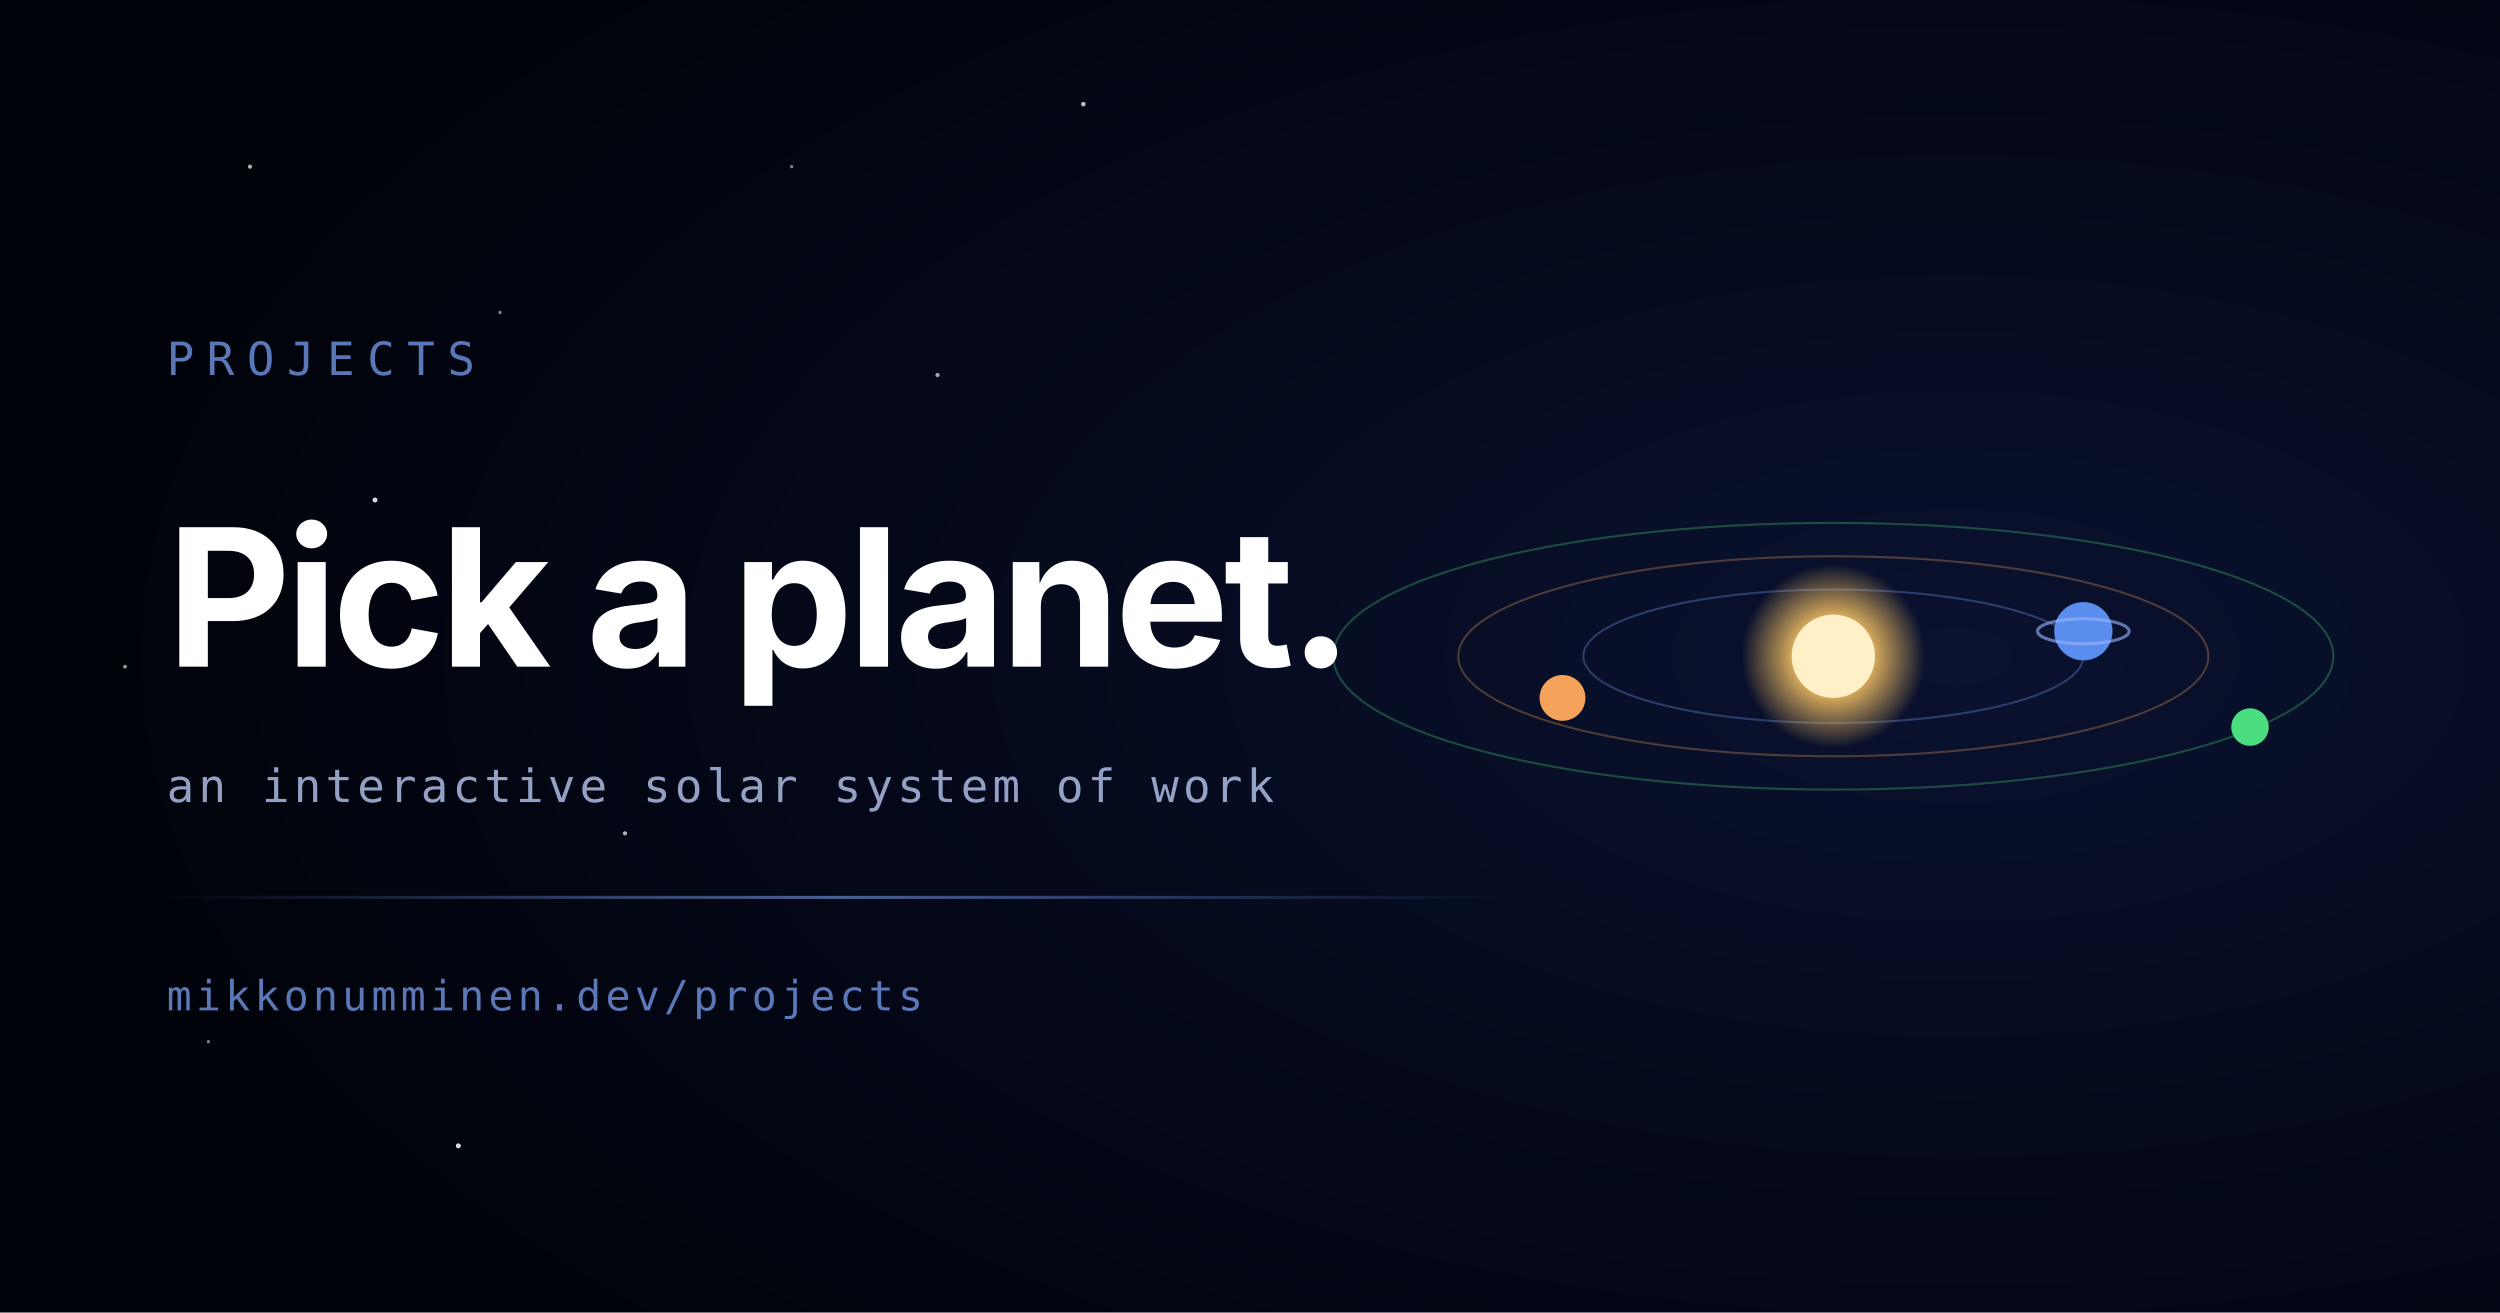
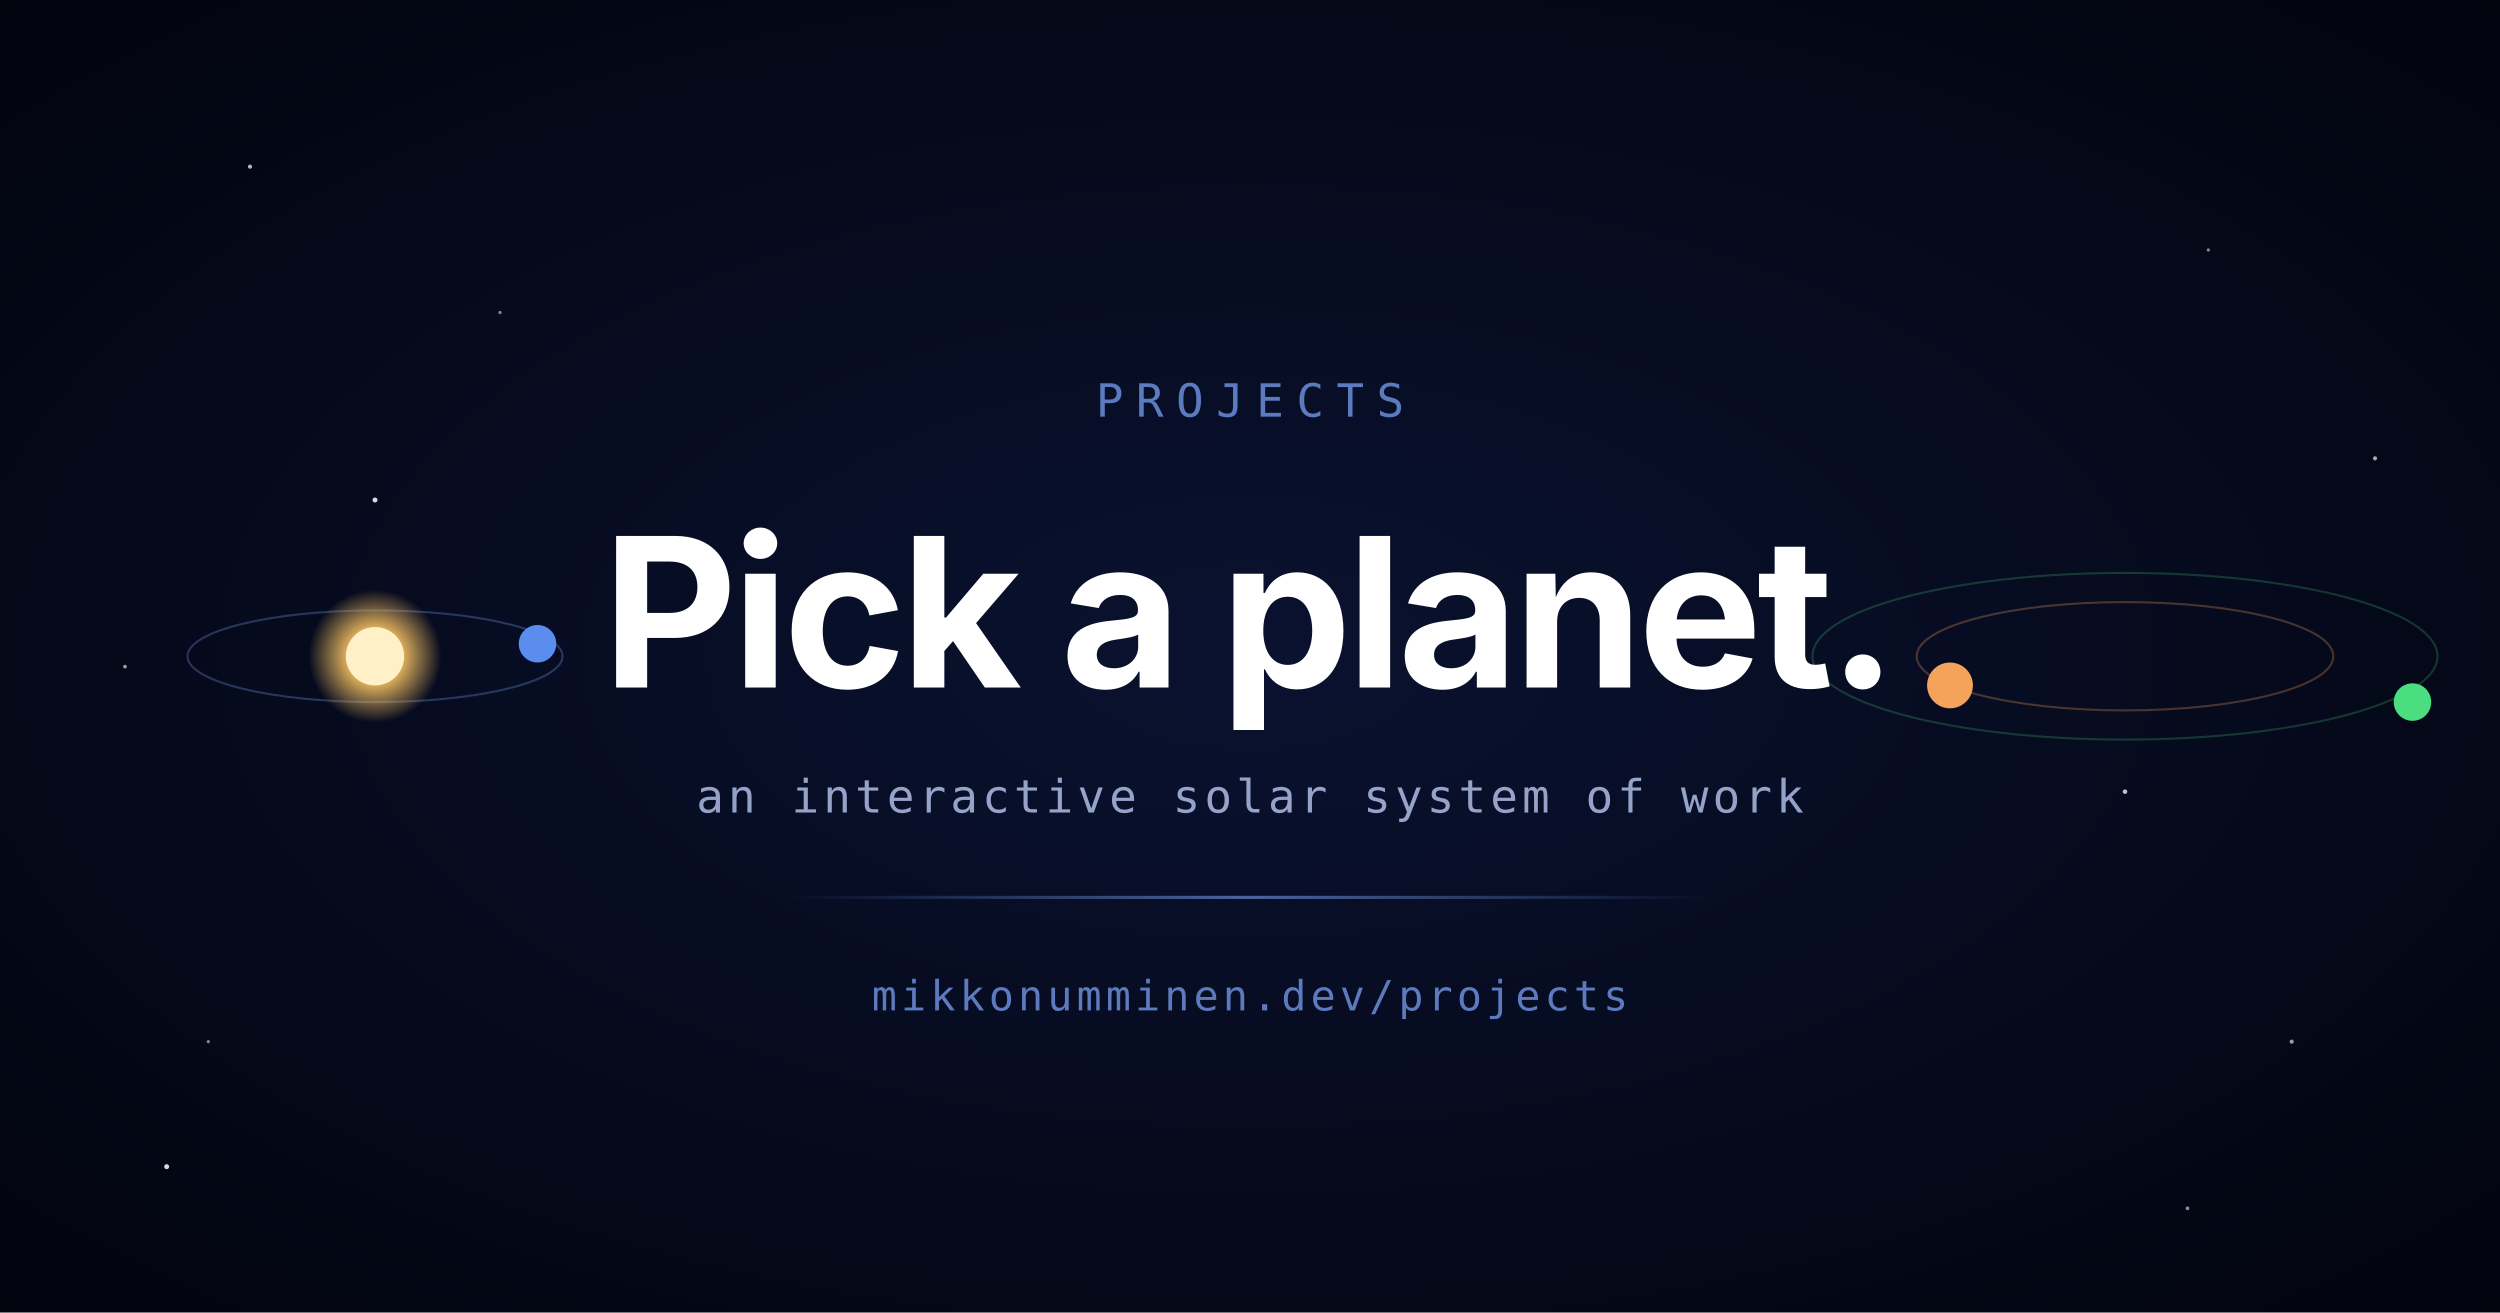
<svg xmlns="http://www.w3.org/2000/svg" viewBox="0 0 1200 630">
  <defs>
-     <radialGradient id="proj-bg" cx="78%" cy="50%" r="75%">
+     <radialGradient id="proj-bg" cx="50%" cy="50%" r="80%">
      <stop offset="0%" stop-color="#0a1230" />
      <stop offset="60%" stop-color="#040818" />
      <stop offset="100%" stop-color="#01030a" />
    </radialGradient>
    <radialGradient id="proj-sun" cx="50%" cy="50%" r="50%">
      <stop offset="0%" stop-color="#fff0c8" />
      <stop offset="40%" stop-color="#ffc865" stop-opacity="0.9" />
      <stop offset="100%" stop-color="#ffc865" stop-opacity="0" />
    </radialGradient>
    <linearGradient id="proj-line" x1="0%" y1="0%" x2="100%" y2="0%">
      <stop offset="0%" stop-color="#80a8ff" stop-opacity="0" />
      <stop offset="50%" stop-color="#80a8ff" stop-opacity="0.55" />
      <stop offset="100%" stop-color="#80a8ff" stop-opacity="0" />
    </linearGradient>
  </defs>
  <rect width="1200" height="630" fill="url(#proj-bg)" />
  <g fill="#ffffff">
    <circle cx="120" cy="80" r="1" opacity="0.7" />
    <circle cx="240" cy="150" r="0.8" opacity="0.5" />
    <circle cx="180" cy="240" r="1.2" opacity="0.85" />
    <circle cx="60" cy="320" r="0.9" opacity="0.6" />
-     <circle cx="300" cy="400" r="1" opacity="0.7" />
    <circle cx="100" cy="500" r="0.8" opacity="0.5" />
-     <circle cx="220" cy="550" r="1.2" opacity="0.85" />
-     <circle cx="380" cy="80" r="0.8" opacity="0.5" />
-     <circle cx="450" cy="180" r="1" opacity="0.65" />
-     <circle cx="520" cy="50" r="1.1" opacity="0.75" />
+     <circle cx="80" cy="560" r="1.2" opacity="0.85" />
+     <circle cx="1060" cy="120" r="0.8" opacity="0.5" />
+     <circle cx="1140" cy="220" r="1" opacity="0.65" />
+     <circle cx="1020" cy="380" r="1.1" opacity="0.75" />
+     <circle cx="1100" cy="500" r="1" opacity="0.6" />
+     <circle cx="1050" cy="580" r="0.9" opacity="0.55" />
  </g>
-   <g transform="translate(880,315)">
-     <ellipse cx="0" cy="0" rx="120" ry="32" fill="none" stroke="#80a8ff" stroke-width="1" opacity="0.3" />
-     <ellipse cx="0" cy="0" rx="180" ry="48" fill="none" stroke="#f5a25b" stroke-width="1" opacity="0.3" />
-     <ellipse cx="0" cy="0" rx="240" ry="64" fill="none" stroke="#4ade80" stroke-width="1" opacity="0.3" />
-     <circle cx="0" cy="0" r="44" fill="url(#proj-sun)" />
-     <circle cx="0" cy="0" r="20" fill="#fff0c8" />
-     <circle cx="120" cy="-12" r="14" fill="#5b8def" />
-     <ellipse cx="120" cy="-12" rx="22" ry="6" fill="none" stroke="#9bb8ff" stroke-width="1.5" opacity="0.6" />
-     <circle cx="-130" cy="20" r="11" fill="#f5a25b" />
-     <circle cx="200" cy="34" r="9" fill="#4ade80" />
+   <g transform="translate(180,315)">
+     <ellipse cx="0" cy="0" rx="90" ry="22" fill="none" stroke="#80a8ff" stroke-width="1" opacity="0.28" />
+     <circle cx="0" cy="0" r="32" fill="url(#proj-sun)" />
+     <circle cx="0" cy="0" r="14" fill="#fff0c8" />
+     <circle cx="78" cy="-6" r="9" fill="#5b8def" />
  </g>
-   <g font-family="Inter, system-ui, -apple-system, sans-serif" fill="#ffffff">
-     <text x="80" y="180" font-family="ui-monospace, SFMono-Regular, monospace" font-size="22" letter-spacing="6" fill="#80a8ff" opacity="0.7">PROJECTS</text>
-     <text x="80" y="320" font-size="92" font-weight="700" letter-spacing="-2.5">Pick a planet.</text>
-     <text x="80" y="385" font-family="ui-monospace, SFMono-Regular, monospace" font-size="22" fill="#c4d4ff" opacity="0.75" letter-spacing="2">an interactive solar system of work</text>
+   <g transform="translate(1020,315)">
+     <ellipse cx="0" cy="0" rx="100" ry="26" fill="none" stroke="#f5a25b" stroke-width="1" opacity="0.28" />
+     <ellipse cx="0" cy="0" rx="150" ry="40" fill="none" stroke="#4ade80" stroke-width="1" opacity="0.22" />
+     <circle cx="-84" cy="14" r="11" fill="#f5a25b" />
+     <circle cx="138" cy="22" r="9" fill="#4ade80" />
  </g>
-   <rect x="80" y="430" width="640" height="1.5" fill="url(#proj-line)" />
-   <text x="80" y="485" font-family="ui-monospace, SFMono-Regular, monospace" font-size="20" fill="#80a8ff" opacity="0.7" letter-spacing="2">mikkonumminen.dev/projects</text>
+   <g font-family="Inter, system-ui, -apple-system, sans-serif" fill="#ffffff" text-anchor="middle">
+     <text x="600" y="200" font-family="ui-monospace, SFMono-Regular, monospace" font-size="22" letter-spacing="6" fill="#80a8ff" opacity="0.7">PROJECTS</text>
+     <text x="600" y="330" font-size="100" font-weight="700" letter-spacing="-2.5">Pick a planet.</text>
+     <text x="600" y="390" font-family="ui-monospace, SFMono-Regular, monospace" font-size="22" fill="#c4d4ff" opacity="0.75" letter-spacing="2">an interactive solar system of work</text>
+   </g>
+   <rect x="380" y="430" width="440" height="1.5" fill="url(#proj-line)" />
+   <text x="600" y="485" font-family="ui-monospace, SFMono-Regular, monospace" font-size="20" fill="#80a8ff" opacity="0.7" letter-spacing="2" text-anchor="middle">mikkonumminen.dev/projects</text>
</svg>
